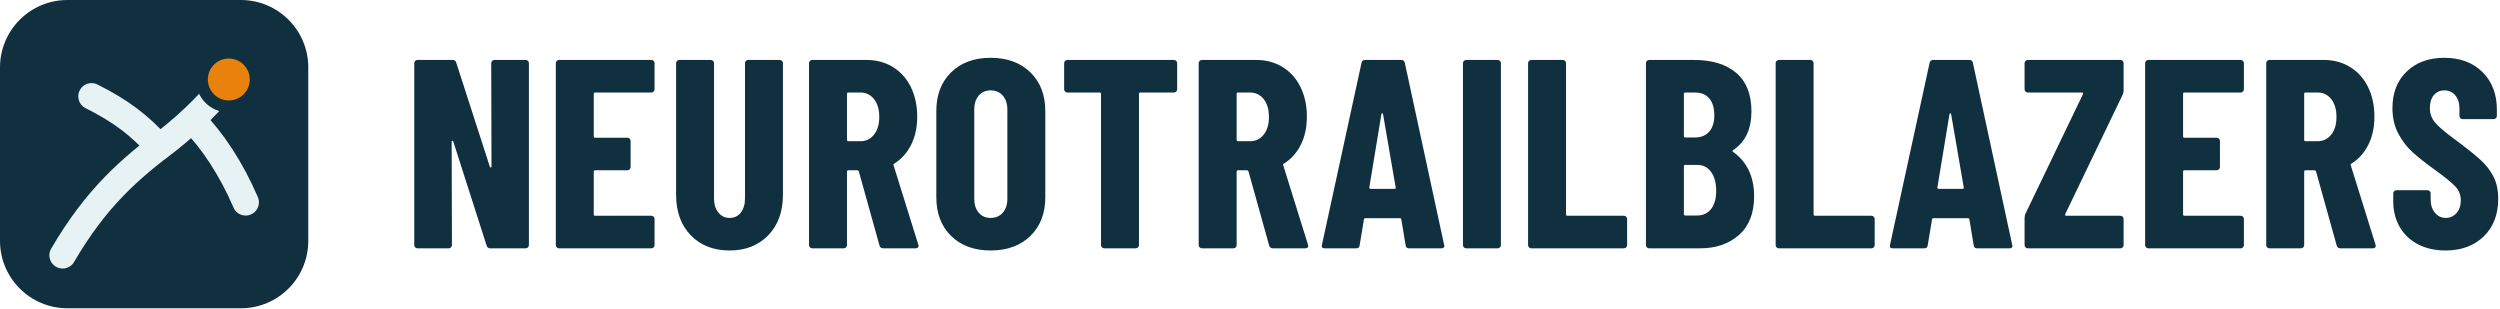
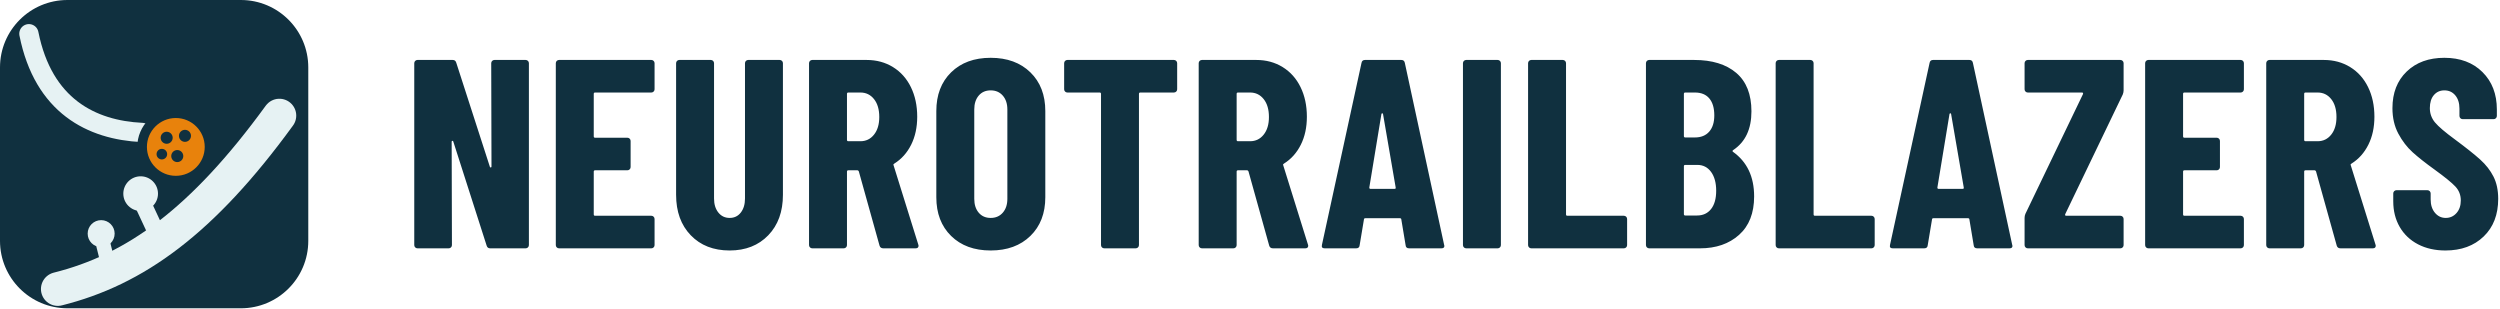
<svg xmlns="http://www.w3.org/2000/svg" viewBox="0 0 519 64" width="519" height="64" role="img" aria-label="NeuroTrailblazers">
  <g>
    <rect width="64" height="64" rx="14" fill="#10303f" />
-     <g fill="none" stroke="#e6f2f3" stroke-width="5.5" stroke-linecap="round" stroke-linejoin="round">
-       <path d="M13 53 C 20 41, 27 35, 35 29 C 40 25, 44 21, 47 17" />
-       <path d="M33 30.5 C 29 26, 25 23, 19 20" />
-       <path d="M40 25 C 44 29, 48 35, 51 42" />
+     <g fill="none" stroke="#e6f2f3" stroke-linecap="round" stroke-linejoin="round">
+       <path d="M12 60 C 28 56, 42 46, 58 24" stroke-width="7" />
+       <path d="M33.5 50.5 L 30 43" stroke-width="3.5" />
+       <path d="M23 57 L 21.5 51" stroke-width="3" />
+       <path d="M47 39 L 51 33" stroke-width="3" />
+       <path d="M6 7 C 9 22, 19 27, 29.5 27.5" stroke-width="4" />
    </g>
-     <circle cx="19" cy="20" r="2.6" fill="#e6f2f3" />
-     <circle cx="51" cy="42" r="2.6" fill="#e6f2f3" />
-     <circle cx="47.5" cy="16.5" r="5.6" fill="#e8820c" stroke="#10303f" stroke-width="2.5" />
+     <circle cx="29.2" cy="40.2" r="3.6" fill="#e6f2f3" />
+     <circle cx="21" cy="48.5" r="2.8" fill="#e6f2f3" />
+     <circle cx="52" cy="31" r="2.8" fill="#e6f2f3" />
+     <circle cx="36.5" cy="30.5" r="7" fill="#e8820c" stroke="#10303f" stroke-width="2" />
+     <circle cx="34.6" cy="28.6" r="1.25" fill="#10303f" />
+     <circle cx="38.4" cy="28.2" r="1.25" fill="#10303f" />
+     <circle cx="36.8" cy="32.4" r="1.25" fill="#10303f" />
+     <circle cx="33.6" cy="32" r="1.1" fill="#10303f" />
  </g>
  <g transform="translate(86.00 12.00) scale(0.55866) translate(-4.40 70.80)">
    <path fill="#10303f" d="M34.2 -70.0H45.8Q46.3 -70.0 46.65 -69.65Q47.0 -69.3 47.0 -68.8V-1.2Q47.0 -0.7 46.65 -0.35Q46.3 0.0 45.8 0.0H32.6Q31.6 0.0 31.3 -1.0L18.9 -39.7Q18.8 -40.0 18.55 -39.95Q18.3 -39.9 18.3 -39.6L18.4 -1.2Q18.4 -0.7 18.05 -0.35Q17.7 0.0 17.2 0.0H5.6Q5.1 0.0 4.75 -0.35Q4.4 -0.7 4.4 -1.2V-68.8Q4.4 -69.3 4.75 -69.65Q5.1 -70.0 5.6 -70.0H18.7Q19.7 -70.0 20.0 -69.0L32.5 -30.3Q32.6 -30.0 32.85 -30.05Q33.1 -30.1 33.1 -30.4L33.0 -68.8Q33.0 -69.3 33.35 -69.65Q33.7 -70.0 34.2 -70.0ZM92.5 -57.9H71.6Q71.1 -57.9 71.1 -57.4V-41.6Q71.1 -41.1 71.6 -41.1H83.6Q84.1 -41.1 84.45 -40.75Q84.8 -40.4 84.8 -39.9V-30.2Q84.8 -29.7 84.45 -29.35Q84.1 -29.0 83.6 -29.0H71.6Q71.1 -29.0 71.1 -28.5V-12.6Q71.1 -12.1 71.6 -12.1H92.5Q93 -12.1 93.35 -11.75Q93.7 -11.4 93.7 -10.9V-1.2Q93.7 -0.7 93.35 -0.35Q93 0.0 92.5 0.0H58.2Q57.7 0.0 57.35 -0.35Q57 -0.7 57 -1.2V-68.8Q57 -69.3 57.35 -69.65Q57.7 -70.0 58.2 -70.0H92.5Q93 -70.0 93.35 -69.65Q93.7 -69.3 93.7 -68.8V-59.1Q93.7 -58.6 93.35 -58.25Q93 -57.9 92.5 -57.9ZM101.7 -19.9V-68.8Q101.7 -69.3 102.05 -69.65Q102.4 -70.0 102.9 -70.0H114.6Q115.1 -70.0 115.45 -69.65Q115.8 -69.3 115.8 -68.8V-18.5Q115.8 -15.3 117.4 -13.3Q119 -11.3 121.6 -11.3Q124.2 -11.3 125.75 -13.3Q127.3 -15.3 127.3 -18.5V-68.8Q127.3 -69.3 127.65 -69.65Q128.0 -70.0 128.5 -70.0H140.2Q140.7 -70.0 141.05 -69.65Q141.4 -69.3 141.4 -68.8V-19.9Q141.4 -10.5 135.95 -4.85Q130.5 0.8 121.6 0.8Q112.6 0.8 107.15 -4.85Q101.7 -10.5 101.7 -19.9ZM177.3 -1.0 169.6 -28.6Q169.4 -29.0 169.1 -29.0H165.7Q165.2 -29.0 165.2 -28.5V-1.2Q165.2 -0.7 164.85 -0.35Q164.5 0.0 164.0 0.0H152.3Q151.8 0.0 151.45 -0.35Q151.1 -0.7 151.1 -1.2V-68.8Q151.1 -69.3 151.45 -69.65Q151.8 -70.0 152.3 -70.0H172.5Q178.0 -70.0 182.3 -67.35Q186.6 -64.7 188.95 -59.9Q191.3 -55.1 191.3 -48.9Q191.3 -43.0 189.05 -38.5Q186.8 -34.0 182.8 -31.5Q182.6 -31.4 182.5 -31.25Q182.4 -31.1 182.5 -30.9L191.7 -1.4L191.8 -1.0Q191.8 0.0 190.7 0.0H178.7Q177.6 0.0 177.3 -1.0ZM165.2 -57.4V-40.3Q165.2 -39.8 165.7 -39.8H170.2Q173.3 -39.8 175.25 -42.25Q177.2 -44.7 177.2 -48.8Q177.2 -53.0 175.25 -55.45Q173.3 -57.9 170.2 -57.9H165.7Q165.2 -57.9 165.2 -57.4ZM198.4 -19.0V-51.0Q198.4 -60.0 203.9 -65.4Q209.4 -70.8 218.6 -70.8Q227.8 -70.8 233.35 -65.4Q238.9 -60.0 238.9 -51.0V-19.0Q238.9 -10.0 233.35 -4.6Q227.8 0.8 218.6 0.8Q209.4 0.8 203.9 -4.6Q198.4 -10.0 198.4 -19.0ZM224.8 -18.4V-51.6Q224.8 -54.8 223.1 -56.75Q221.4 -58.7 218.6 -58.7Q215.8 -58.7 214.15 -56.75Q212.5 -54.8 212.5 -51.6V-18.4Q212.5 -15.2 214.15 -13.25Q215.8 -11.3 218.6 -11.3Q221.4 -11.3 223.1 -13.25Q224.8 -15.2 224.8 -18.4ZM287.9 -68.8V-59.1Q287.9 -58.6 287.55 -58.25Q287.2 -57.9 286.7 -57.9H274.2Q273.7 -57.9 273.7 -57.4V-1.2Q273.7 -0.7 273.35 -0.35Q273.0 0.0 272.5 0.0H260.8Q260.3 0.0 259.95 -0.35Q259.6 -0.7 259.6 -1.2V-57.4Q259.6 -57.9 259.1 -57.9H247.1Q246.6 -57.9 246.25 -58.25Q245.9 -58.6 245.9 -59.1V-68.8Q245.9 -69.3 246.25 -69.65Q246.6 -70.0 247.1 -70.0H286.7Q287.2 -70.0 287.55 -69.65Q287.9 -69.3 287.9 -68.8ZM322.1 -1.0 314.4 -28.6Q314.2 -29.0 313.9 -29.0H310.5Q310 -29.0 310 -28.5V-1.2Q310 -0.7 309.65 -0.35Q309.3 0.0 308.8 0.0H297.1Q296.6 0.0 296.25 -0.35Q295.9 -0.7 295.9 -1.2V-68.8Q295.9 -69.3 296.25 -69.65Q296.6 -70.0 297.1 -70.0H317.3Q322.8 -70.0 327.1 -67.35Q331.4 -64.7 333.75 -59.9Q336.1 -55.1 336.1 -48.9Q336.1 -43.0 333.85 -38.5Q331.6 -34.0 327.6 -31.5Q327.4 -31.4 327.3 -31.25Q327.2 -31.1 327.3 -30.9L336.5 -1.4L336.6 -1.0Q336.6 0.0 335.5 0.0H323.5Q322.4 0.0 322.1 -1.0ZM310 -57.4V-40.3Q310 -39.8 310.5 -39.8H315Q318.1 -39.8 320.05 -42.25Q322 -44.7 322 -48.8Q322 -53.0 320.05 -55.45Q318.1 -57.9 315 -57.9H310.5Q310 -57.9 310 -57.4ZM372.8 -1.1 371.2 -10.7Q371.2 -11.2 370.6 -11.2H357.9Q357.3 -11.2 357.3 -10.7L355.7 -1.1Q355.6 0.0 354.4 0.0H342.7Q341.4 0.0 341.7 -1.3L356.4 -68.9Q356.6 -70.0 357.7 -70.0H371.2Q372.3 -70.0 372.5 -68.9L387.1 -1.3L387.2 -0.9Q387.2 0.0 386.1 0.0H374.1Q372.9 0.0 372.8 -1.1ZM359.7 -22.1H368.7Q369.2 -22.1 369.1 -22.6L364.4 -49.9Q364.3 -50.2 364.1 -50.2Q363.9 -50.2 363.8 -49.9L359.3 -22.6Q359.3 -22.1 359.7 -22.1ZM394.1 -1.2V-68.8Q394.1 -69.3 394.45 -69.65Q394.8 -70.0 395.3 -70.0H407Q407.5 -70.0 407.85 -69.65Q408.2 -69.3 408.2 -68.8V-1.2Q408.2 -0.7 407.85 -0.35Q407.5 0.0 407 0.0H395.3Q394.8 0.0 394.45 -0.35Q394.1 -0.7 394.1 -1.2ZM418.3 -1.2V-68.8Q418.3 -69.3 418.65 -69.65Q419 -70.0 419.5 -70.0H431.2Q431.7 -70.0 432.05 -69.65Q432.4 -69.3 432.4 -68.8V-12.6Q432.4 -12.1 432.9 -12.1H453.9Q454.4 -12.1 454.75 -11.75Q455.1 -11.4 455.1 -10.9V-1.2Q455.1 -0.7 454.75 -0.35Q454.4 0.0 453.9 0.0H419.5Q419 0.0 418.65 -0.35Q418.3 -0.7 418.3 -1.2ZM482.2 0.0H463.3Q462.8 0.0 462.45 -0.35Q462.1 -0.7 462.1 -1.2V-68.8Q462.1 -69.3 462.45 -69.65Q462.8 -70.0 463.3 -70.0H480Q490 -70.0 495.65 -65.2Q501.3 -60.4 501.3 -50.9Q501.3 -41.0 494.5 -36.5Q494.1 -36.2 494.4 -35.9Q502.3 -30.3 502.3 -19.3Q502.3 -10.0 496.7 -5.0Q491.1 0.0 482.2 0.0ZM476.2 -57.4V-41.7Q476.2 -41.2 476.7 -41.2H480.3Q483.7 -41.2 485.6 -43.35Q487.5 -45.5 487.5 -49.4Q487.5 -53.5 485.65 -55.7Q483.8 -57.9 480.3 -57.9H476.7Q476.2 -57.9 476.2 -57.4ZM488.2 -21.4Q488.2 -25.8 486.3 -28.4Q484.4 -31.0 481.2 -31.0H476.7Q476.2 -31.0 476.2 -30.5V-12.7Q476.2 -12.2 476.7 -12.2H481.1Q484.4 -12.2 486.3 -14.6Q488.2 -17.0 488.2 -21.4ZM510.3 -1.2V-68.8Q510.3 -69.3 510.65 -69.65Q511 -70.0 511.5 -70.0H523.2Q523.7 -70.0 524.05 -69.65Q524.4 -69.3 524.4 -68.8V-12.6Q524.4 -12.1 524.9 -12.1H545.9Q546.4 -12.1 546.75 -11.75Q547.1 -11.4 547.1 -10.9V-1.2Q547.1 -0.7 546.75 -0.35Q546.4 0.0 545.9 0.0H511.5Q511 0.0 510.65 -0.35Q510.3 -0.7 510.3 -1.2ZM583.9 -1.1 582.3 -10.7Q582.3 -11.2 581.7 -11.2H569Q568.4 -11.2 568.4 -10.7L566.8 -1.1Q566.7 0.0 565.5 0.0H553.8Q552.5 0.0 552.8 -1.3L567.5 -68.9Q567.7 -70.0 568.8 -70.0H582.3Q583.4 -70.0 583.6 -68.9L598.2 -1.3L598.3 -0.9Q598.3 0.0 597.2 0.0H585.2Q584 0.0 583.9 -1.1ZM570.8 -22.1H579.8Q580.3 -22.1 580.2 -22.6L575.5 -49.9Q575.4 -50.2 575.2 -50.2Q575 -50.2 574.9 -49.9L570.4 -22.6Q570.4 -22.1 570.8 -22.1ZM602.8 -1.2V-11.3Q602.8 -12.1 603.1 -12.8L624.5 -57.3Q624.6 -57.6 624.5 -57.75Q624.4 -57.9 624.1 -57.9H604.0Q603.5 -57.9 603.15 -58.25Q602.8 -58.6 602.8 -59.1V-68.8Q602.8 -69.3 603.15 -69.65Q603.5 -70.0 604.0 -70.0H638.4Q638.9 -70.0 639.25 -69.65Q639.6 -69.3 639.6 -68.8V-58.7Q639.6 -58.0 639.3 -57.2L617.9 -12.7Q617.8 -12.4 617.9 -12.25Q618.0 -12.1 618.3 -12.1H638.4Q638.9 -12.1 639.25 -11.75Q639.6 -11.4 639.6 -10.9V-1.2Q639.6 -0.7 639.25 -0.35Q638.9 0.0 638.4 0.0H604.0Q603.5 0.0 603.15 -0.35Q602.8 -0.7 602.8 -1.2ZM683.1 -57.9H662.2Q661.7 -57.9 661.7 -57.4V-41.6Q661.7 -41.1 662.2 -41.1H674.2Q674.7 -41.1 675.05 -40.75Q675.4 -40.4 675.4 -39.9V-30.2Q675.4 -29.7 675.05 -29.35Q674.7 -29.0 674.2 -29.0H662.2Q661.7 -29.0 661.7 -28.5V-12.6Q661.7 -12.1 662.2 -12.1H683.1Q683.6 -12.1 683.95 -11.75Q684.3 -11.4 684.3 -10.9V-1.2Q684.3 -0.7 683.95 -0.35Q683.6 0.0 683.1 0.0H648.8Q648.3 0.0 647.95 -0.35Q647.6 -0.7 647.6 -1.2V-68.8Q647.6 -69.3 647.95 -69.65Q648.3 -70.0 648.8 -70.0H683.1Q683.6 -70.0 683.95 -69.65Q684.3 -69.3 684.3 -68.8V-59.1Q684.3 -58.6 683.95 -58.25Q683.6 -57.9 683.1 -57.9ZM718.8 -1.0 711.1 -28.6Q710.9 -29.0 710.6 -29.0H707.2Q706.7 -29.0 706.7 -28.5V-1.2Q706.7 -0.7 706.35 -0.35Q706.0 0.0 705.5 0.0H693.8Q693.3 0.0 692.95 -0.35Q692.6 -0.7 692.6 -1.2V-68.8Q692.6 -69.3 692.95 -69.65Q693.3 -70.0 693.8 -70.0H714.0Q719.5 -70.0 723.8 -67.35Q728.1 -64.7 730.45 -59.9Q732.8 -55.1 732.8 -48.9Q732.8 -43.0 730.55 -38.5Q728.3 -34.0 724.3 -31.5Q724.1 -31.4 724.0 -31.25Q723.9 -31.1 724.0 -30.9L733.2 -1.4L733.3 -1.0Q733.3 0.0 732.2 0.0H720.2Q719.1 0.0 718.8 -1.0ZM706.7 -57.4V-40.3Q706.7 -39.8 707.2 -39.8H711.7Q714.8 -39.8 716.75 -42.25Q718.7 -44.7 718.7 -48.8Q718.7 -53.0 716.75 -55.45Q714.8 -57.9 711.7 -57.9H707.2Q706.7 -57.9 706.7 -57.4ZM739.8 -17.5V-20.4Q739.8 -20.9 740.15 -21.25Q740.5 -21.6 741 -21.6H752.5Q753 -21.6 753.35 -21.25Q753.7 -20.9 753.7 -20.4V-18.2Q753.7 -15.1 755.3 -13.2Q756.9 -11.3 759.3 -11.3Q761.7 -11.3 763.3 -13.1Q764.9 -14.9 764.9 -17.8Q764.9 -20.8 762.9 -22.95Q760.9 -25.1 755.1 -29.3Q750.1 -32.9 747.0 -35.7Q743.9 -38.5 741.7 -42.6Q739.5 -46.7 739.5 -52.1Q739.5 -60.6 744.8 -65.7Q750.1 -70.8 758.8 -70.8Q767.6 -70.8 772.95 -65.5Q778.3 -60.2 778.3 -51.6V-49.2Q778.3 -48.7 777.95 -48.35Q777.6 -48.0 777.1 -48.0H765.6Q765.1 -48.0 764.75 -48.35Q764.4 -48.7 764.4 -49.2V-51.9Q764.4 -55.0 762.85 -56.85Q761.3 -58.7 758.8 -58.7Q756.4 -58.7 754.9 -56.95Q753.4 -55.2 753.4 -52.1Q753.4 -49.1 755.3 -46.8Q757.2 -44.5 762.8 -40.4Q769 -35.8 772.15 -32.95Q775.3 -30.1 777.05 -26.65Q778.8 -23.2 778.8 -18.4Q778.8 -9.6 773.4 -4.4Q768 0.8 759.2 0.8Q753.4 0.8 749.0 -1.5Q744.6 -3.8 742.2 -7.95Q739.8 -12.1 739.8 -17.5Z" />
  </g>
</svg>
